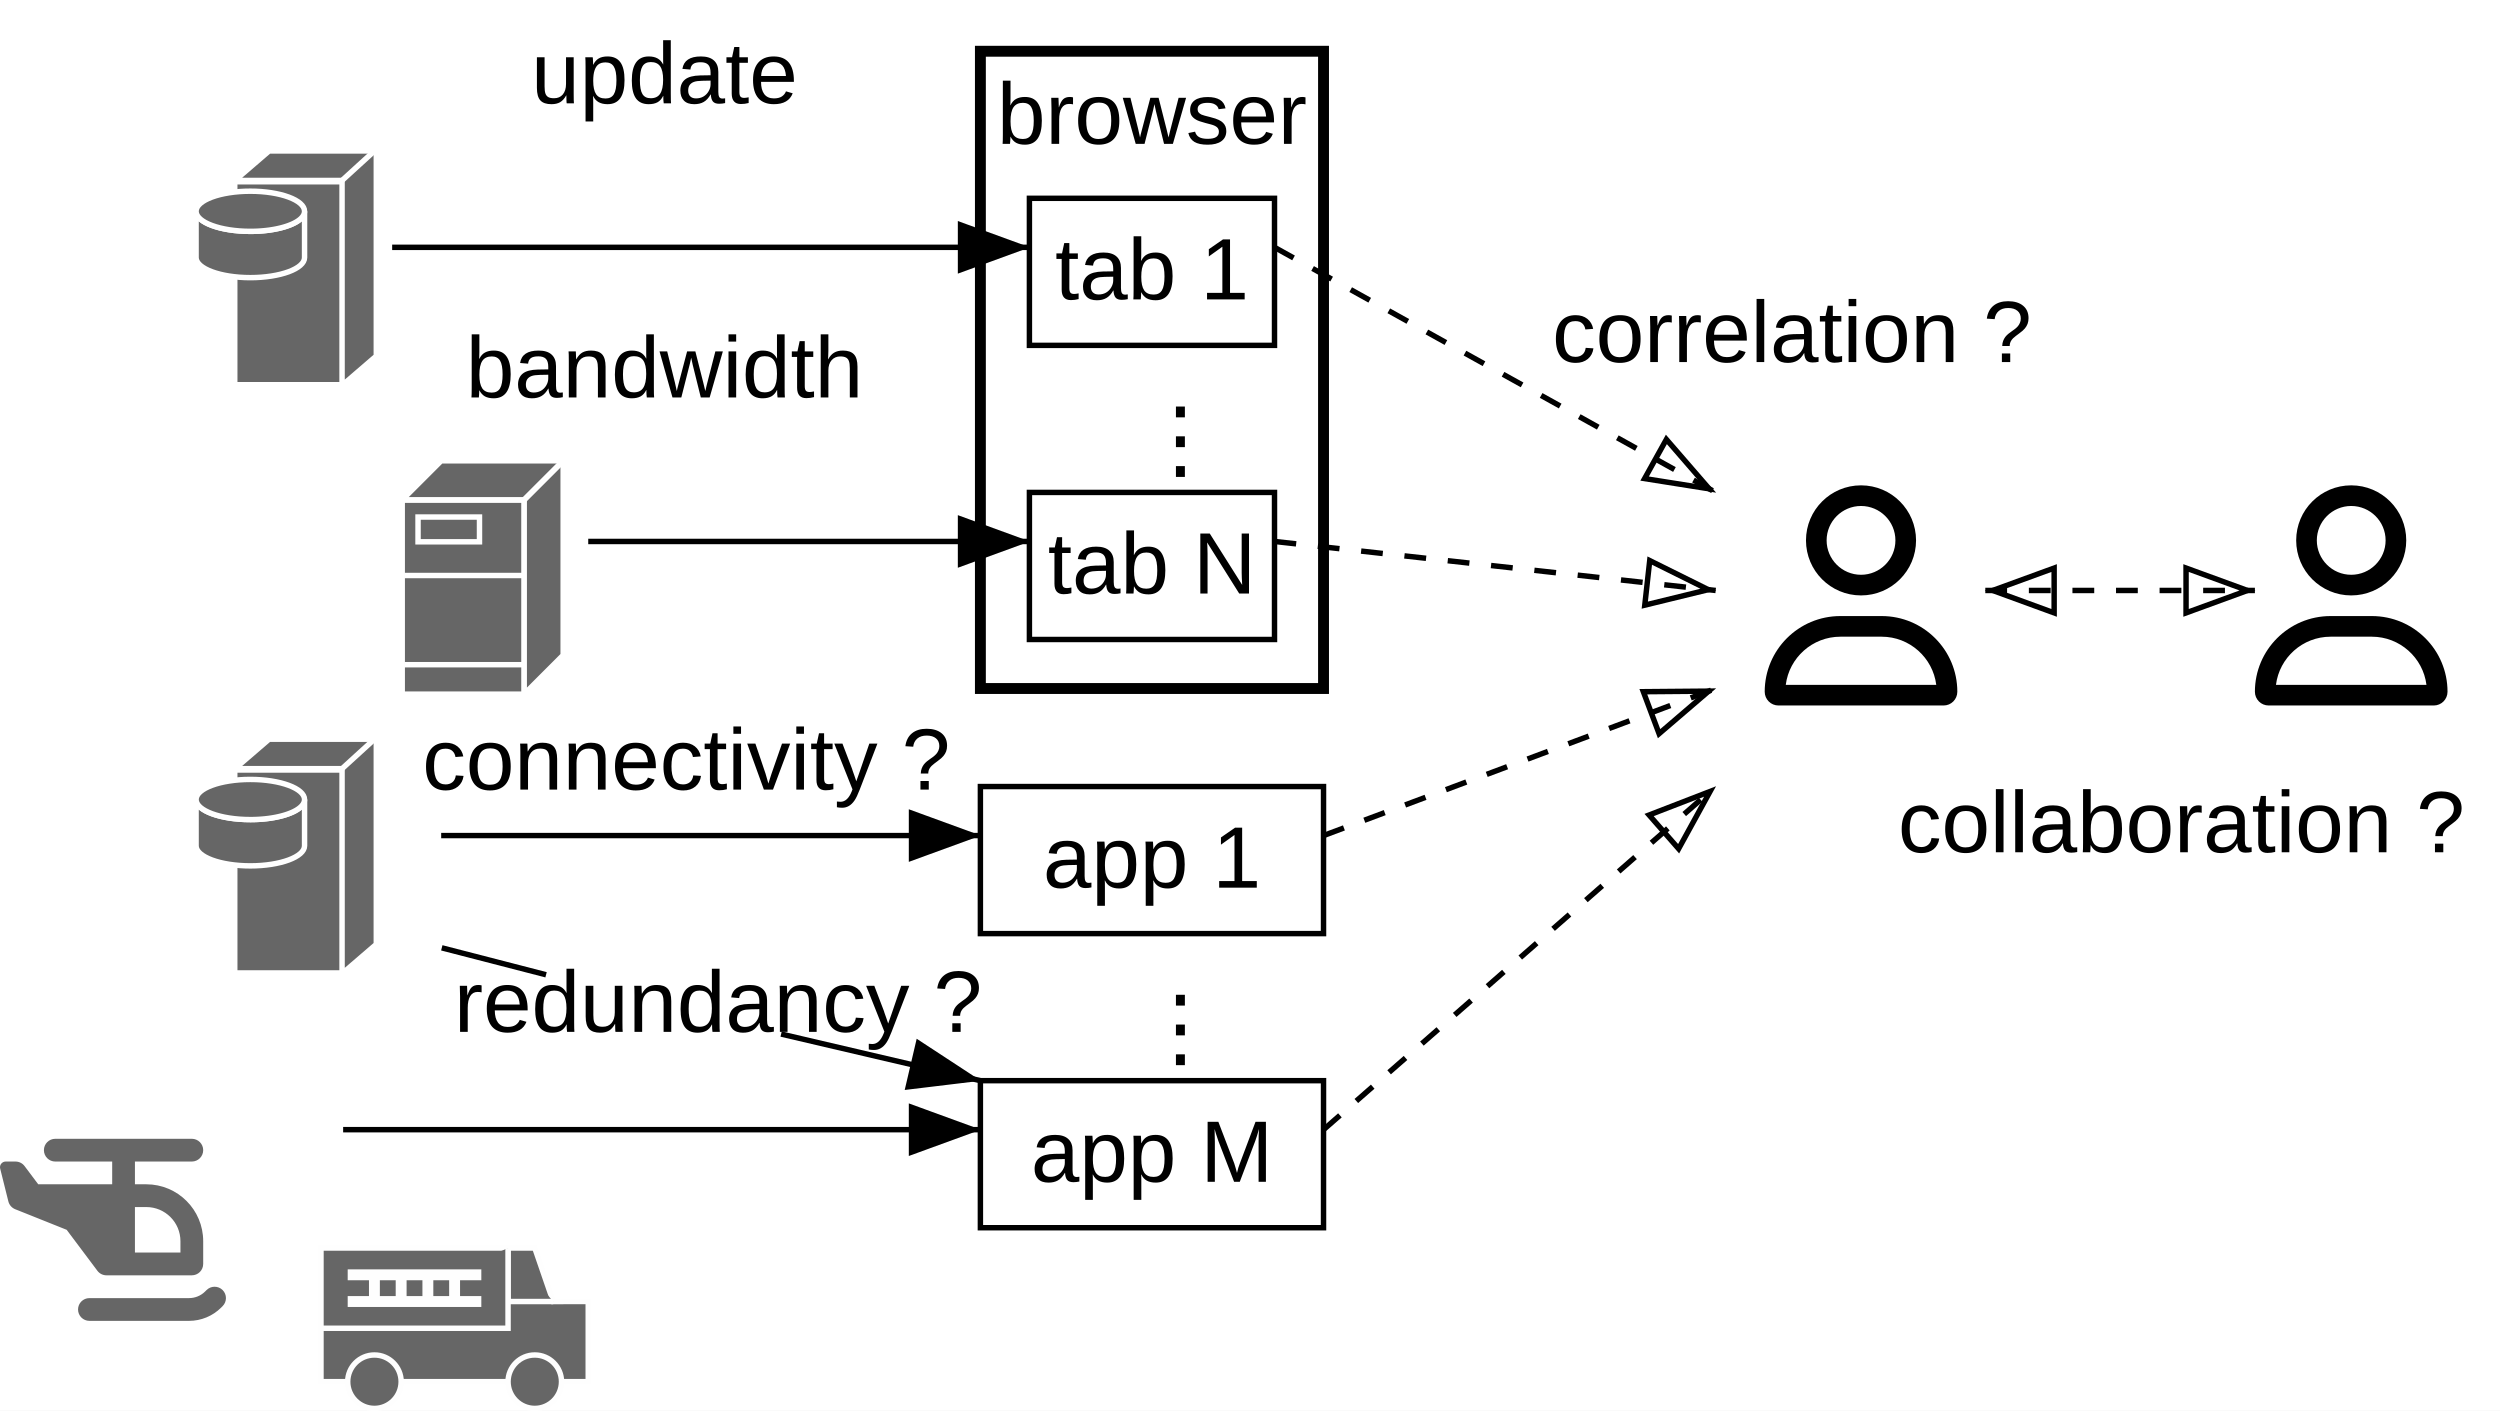
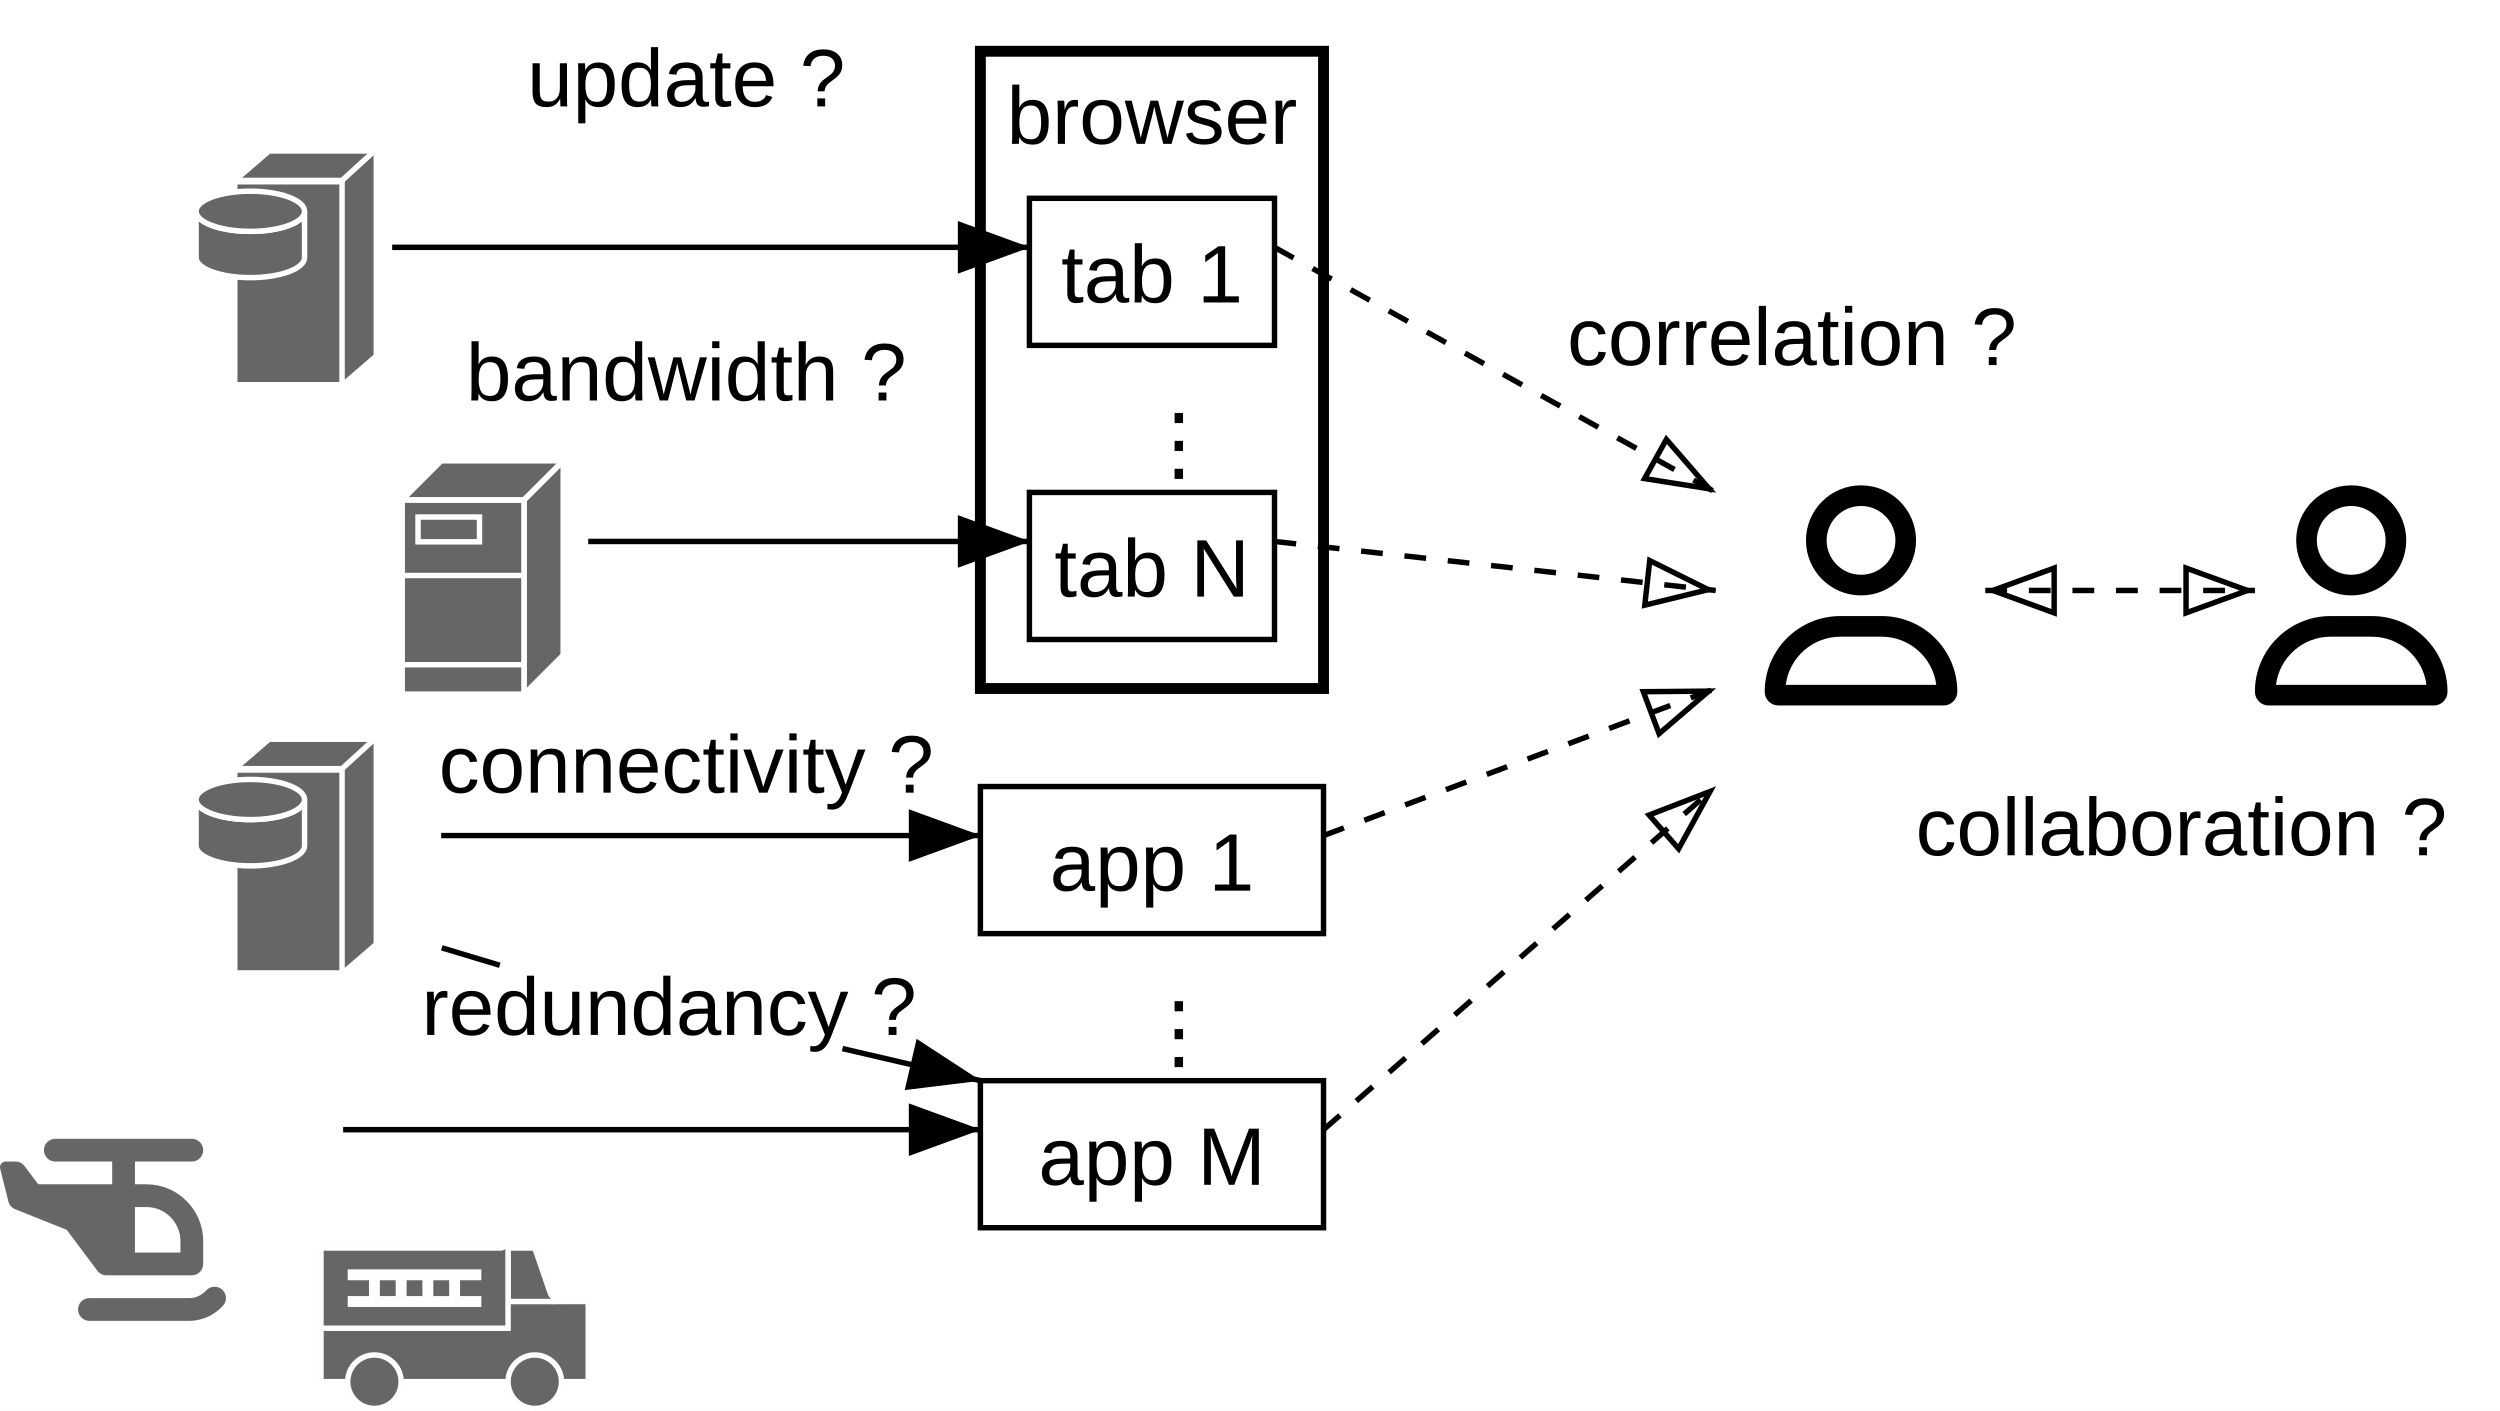
<svg xmlns="http://www.w3.org/2000/svg" viewBox="0 0 459 259" width="100%" height="100%" version="1.1">
  <defs>
    <clipPath id="clip_0">
      <path d="M 0 0 l 459,0 l 0,259 l -459,0 z M286.5 108 C286.5 107.175 287.175 106.5 288 106.5 C288.825 106.5 289.5 107.175 289.5 108 C289.5 108.825 288.825 109.5 288 109.5 C287.175 109.5 286.5 108.825 286.5 108 Z " clip-rule="nonzero" />
    </clipPath>
    <clipPath id="clip_1">
      <path d="M 0 0 l 459,0 l 0,259 l -459,0 z M286.5 162 C286.5 161.175 287.175 160.5 288 160.5 C288.825 160.5 289.5 161.175 289.5 162 C289.5 162.825 288.825 163.5 288 163.5 C287.175 163.5 286.5 162.825 286.5 162 Z " clip-rule="nonzero" />
    </clipPath>
    <clipPath id="clip_2">
      <path d="M 0 0 l 459,0 l 0,259 l -459,0 z M277.5 216 C277.5 215.175 278.175 214.5 279 214.5 C279.825 214.5 280.5 215.175 280.5 216 C280.5 216.825 279.825 217.5 279 217.5 C278.175 217.5 277.5 216.825 277.5 216 Z " clip-rule="nonzero" />
    </clipPath>
    <clipPath id="clip_3">
      <path d="M 0 0 l 459,0 l 0,259 l -459,0 z M277.5 270 C277.5 269.175 278.175 268.5 279 268.5 C279.825 268.5 280.5 269.175 280.5 270 C280.5 270.825 279.825 271.5 279 271.5 C278.175 271.5 277.5 270.825 277.5 270 Z " clip-rule="nonzero" />
    </clipPath>
    <clipPath id="clip_4">
      <path d="M 0 0 l 459,0 l 0,259 l -459,0 z M277.5 261 C277.5 260.175 278.175 259.5 279 259.5 C279.825 259.5 280.5 260.175 280.5 261 C280.5 261.825 279.825 262.5 279 262.5 C278.175 262.5 277.5 261.825 277.5 261 Z " clip-rule="nonzero" />
    </clipPath>
    <clipPath id="clip_5">
      <path d="M 0 0 l 459,0 l 0,259 l -459,0 z M404.947 143.263 L412.803 152.335 L400.95 150.457 Z M412.5 153 C412.5 152.175 413.175 151.5 414 151.5 C414.825 151.5 415.5 152.175 415.5 153 C415.5 153.825 414.825 154.5 414 154.5 C413.175 154.5 412.5 153.825 412.5 153 Z " clip-rule="nonzero" />
    </clipPath>
    <clipPath id="clip_6">
      <path d="M 0 0 l 459,0 l 0,259 l -459,0 z M401.889 165.514 L412.639 170.849 L400.981 173.694 Z M412.5 171 C412.5 170.175 413.175 169.5 414 169.5 C414.825 169.5 415.5 170.175 415.5 171 C415.5 171.825 414.825 172.5 414 172.5 C413.175 172.5 412.5 171.825 412.5 171 Z " clip-rule="nonzero" />
    </clipPath>
    <clipPath id="clip_7">
      <path d="M 0 0 l 459,0 l 0,259 l -459,0 z M400.718 189.586 L412.717 189.481 L403.608 197.292 Z M412.5 189 C412.5 188.175 413.175 187.5 414 187.5 C414.825 187.5 415.5 188.175 415.5 189 C415.5 189.825 414.825 190.5 414 190.5 C413.175 190.5 412.5 189.825 412.5 189 Z " clip-rule="nonzero" />
    </clipPath>
    <clipPath id="clip_8">
      <path d="M 0 0 l 459,0 l 0,259 l -459,0 z M401.776 212.228 L412.969 207.902 L407.195 218.422 Z M412.5 207 C412.5 206.175 413.175 205.5 414 205.5 C414.825 205.5 415.5 206.175 415.5 207 C415.5 207.825 414.825 208.5 414 208.5 C413.175 208.5 412.5 207.825 412.5 207 Z " clip-rule="nonzero" />
    </clipPath>
    <clipPath id="clip_9">
      <path d="M 0 0 l 459,0 l 0,259 l -459,0 z M476.142 175.115 L464.87 171 L476.142 166.885 Z M462 171 C462 170.175 462.675 169.5 463.5 169.5 C464.325 169.5 465 170.175 465 171 C465 171.825 464.325 172.5 463.5 172.5 C462.675 172.5 462 171.825 462 171 Z " clip-rule="nonzero" />
    </clipPath>
    <clipPath id="clip_10">
      <path d="M 0 0 l 459,0 l 0,259 l -459,0 z M500.358 166.885 L511.63 171 L500.358 175.115 Z M511.5 171 C511.5 170.175 512.175 169.5 513 169.5 C513.825 169.5 514.5 170.175 514.5 171 C514.5 171.825 513.825 172.5 513 172.5 C512.175 172.5 511.5 171.825 511.5 171 Z " clip-rule="nonzero" />
    </clipPath>
  </defs>
  <rect x="0" y="0" width="459" height="259" fill="#FFFFFF" fill-opacity="1" />
  <rect x="279" y="72" width="63" height="117" fill="none" stroke="#000000" stroke-width="2" stroke-linecap="butt" stroke-linejoin="miter" stroke-dasharray="" transform="matrix(1 0 0 1 -99.00006 -62.58967)" />
-   <text x="282.047" y="89" font-size="16" fill="#000000" fill-opacity="1" font-family="Arial" font-weight="normal" font-style="normal" transform="matrix(1 0 0 1 -99.00006 -62.58967)">browser</text>
+   <text x="283.825" y="89" font-size="15" fill="#000000" fill-opacity="1" font-family="Arial" font-weight="normal" font-style="normal" transform="matrix(1 0 0 1 -99.00006 -62.58967)">browser</text>
  <path d="M195.245 154.349 L172.846 154.349 L172.846 190.037 L195.245 190.037" fill="#666666" fill-opacity="1" transform="matrix(1 0 0 1 -99.00006 -62.58967)" />
  <path d="M195.245 154.349 L172.846 154.349 L172.846 190.037 L195.245 190.037" fill="none" stroke="#FFFFFF" stroke-width="1" stroke-linecap="butt" stroke-linejoin="miter" stroke-dasharray="" transform="matrix(1 0 0 1 -99.00006 -62.58967)" />
  <path d="M195.245 154.349 L172.846 154.349 L172.846 190.037 L195.245 190.037" fill="#666666" fill-opacity="1" transform="matrix(1 0 0 1 -99.00006 -62.58967)" />
  <path d="M195.245 154.349 L172.846 154.349 L172.846 190.037 L195.245 190.037" fill="none" stroke="#FFFFFF" stroke-width="1" stroke-linecap="butt" stroke-linejoin="miter" stroke-dasharray="" transform="matrix(1 0 0 1 -99.00006 -62.58967)" />
  <path d="M195.245 190.037 L202.399 182.878 L202.399 147.195 L180 147.195 L172.846 154.349 L195.245 154.349 Z " fill="#666666" fill-opacity="1" transform="matrix(1 0 0 1 -99.00006 -62.58967)" />
  <path d="M195.245 190.037 L202.399 182.878 L202.399 147.195 L180 147.195 L172.846 154.349 L195.245 154.349 Z " fill="none" stroke="#FFFFFF" stroke-width="1" stroke-linecap="butt" stroke-linejoin="miter" stroke-dasharray="" transform="matrix(1 0 0 1 -99.00006 -62.58967)" />
  <path d="M195.245 190.037 L202.399 182.878 L202.399 147.195 L180 147.195 L172.846 154.349 L195.245 154.349 Z " fill="#666666" fill-opacity="1" transform="matrix(1 0 0 1 -99.00006 -62.58967)" />
  <path d="M195.245 190.037 L202.399 182.878 L202.399 147.195 L180 147.195 L172.846 154.349 L195.245 154.349 Z " fill="none" stroke="#FFFFFF" stroke-width="1" stroke-linecap="butt" stroke-linejoin="miter" stroke-dasharray="" transform="matrix(1 0 0 1 -99.00006 -62.58967)" />
  <line x1="195.245" y1="154.349" x2="202.399" y2="147.195" stroke="#FFFFFF" stroke-width="1" stroke-linecap="butt" stroke-linejoin="miter" stroke-dasharray="" transform="matrix(1 0 0 1 -99.00006 -62.58967)" />
  <line x1="195.245" y1="154.349" x2="202.399" y2="147.195" stroke="#FFFFFF" stroke-width="1" stroke-linecap="butt" stroke-linejoin="miter" stroke-dasharray="" transform="matrix(1 0 0 1 -99.00006 -62.58967)" />
  <line x1="173.204" y1="168.253" x2="195.041" y2="168.253" stroke="#FFFFFF" stroke-width="1" stroke-linecap="butt" stroke-linejoin="miter" stroke-dasharray="" transform="matrix(1 0 0 1 -99.00006 -62.58967)" />
  <line x1="173.204" y1="184.629" x2="195.041" y2="184.629" stroke="#FFFFFF" stroke-width="1" stroke-linecap="butt" stroke-linejoin="miter" stroke-dasharray="" transform="matrix(1 0 0 1 -99.00006 -62.58967)" />
  <line x1="178.299" y1="159.882" x2="184.668" y2="159.882" stroke="#FFFFFF" stroke-width="1" stroke-linecap="butt" stroke-linejoin="miter" stroke-dasharray="" transform="matrix(1 0 0 1 -99.00006 -62.58967)" />
  <path d="M175.752 162.066 L187.035 162.066 L187.035 157.517 L175.752 157.517 Z " fill="#666666" fill-opacity="1" transform="matrix(1 0 0 1 -99.00006 -62.58967)" />
  <path d="M175.752 162.066 L187.035 162.066 L187.035 157.517 L175.752 157.517 Z " fill="none" stroke="#FFFFFF" stroke-width="1" stroke-linecap="butt" stroke-linejoin="miter" stroke-dasharray="" transform="matrix(1 0 0 1 -99.00006 -62.58967)" />
  <path d="M161.789 95.96 L142.098 95.96 L142.098 133.225 L161.789 133.225" fill="#666666" fill-opacity="1" transform="matrix(1 0 0 1 -99.00006 -62.58967)" />
  <path d="M161.789 95.96 L142.098 95.96 L142.098 133.225 L161.789 133.225" fill="none" stroke="#FFFFFF" stroke-width="1" stroke-linecap="butt" stroke-linejoin="miter" stroke-dasharray="" transform="matrix(1 0 0 1 -99.00006 -62.58967)" />
  <path d="M161.802 133.371 L168.09 127.958 L168.09 90.307 L148.399 90.307 L142.11 95.72 L161.802 95.72 Z " fill="#666666" fill-opacity="1" transform="matrix(1 0 0 1 -99.00006 -62.58967)" />
  <path d="M161.802 133.371 L168.09 127.958 L168.09 90.307 L148.399 90.307 L142.11 95.72 L161.802 95.72 Z " fill="none" stroke="#FFFFFF" stroke-width="1" stroke-linecap="butt" stroke-linejoin="miter" stroke-dasharray="" transform="matrix(1 0 0 1 -99.00006 -62.58967)" />
  <line x1="161.802" y1="95.72" x2="168.072" y2="90" stroke="#FFFFFF" stroke-width="1" stroke-linecap="butt" stroke-linejoin="miter" stroke-dasharray="" transform="matrix(1 0 0 1 -99.00006 -62.58967)" />
  <path d="M153.721 116.303 L153.721 114.863 L143.803 114.863 L143.803 116.303 Z " fill="#666666" fill-opacity="1" transform="matrix(1 0 0 1 -99.00006 -62.58967)" />
  <path d="M153.721 119.279 L153.721 117.839 L143.803 117.839 L143.803 119.279 Z " fill="#666666" fill-opacity="1" transform="matrix(1 0 0 1 -99.00006 -62.58967)" />
  <path d="M153.721 122.268 L153.721 120.829 L143.803 120.829 L143.803 122.268 Z " fill="#666666" fill-opacity="1" transform="matrix(1 0 0 1 -99.00006 -62.58967)" />
  <path d="M143.803 122.268 L153.721 122.268 L153.721 120.829 L143.803 120.829 Z " fill="#666666" fill-opacity="1" transform="matrix(1 0 0 1 -99.00006 -62.58967)" />
  <path d="M143.803 122.268 L153.721 122.268 L153.721 120.829 L143.803 120.829 Z " fill="none" transform="matrix(1 0 0 1 -99.00006 -62.58967)" />
  <path d="M153.721 125.253 L153.721 123.813 L143.803 123.813 L143.803 125.253 Z " fill="#666666" fill-opacity="1" transform="matrix(1 0 0 1 -99.00006 -62.58967)" />
  <path d="M143.803 125.253 L153.721 125.253 L153.721 123.813 L143.803 123.813 Z " fill="#666666" fill-opacity="1" transform="matrix(1 0 0 1 -99.00006 -62.58967)" />
  <path d="M143.803 125.253 L153.721 125.253 L153.721 123.813 L143.803 123.813 Z " fill="none" transform="matrix(1 0 0 1 -99.00006 -62.58967)" />
  <path d="M153.721 128.236 L153.721 126.797 L143.803 126.797 L143.803 128.236 Z " fill="#666666" fill-opacity="1" transform="matrix(1 0 0 1 -99.00006 -62.58967)" />
  <path d="M153.721 131.221 L153.721 129.781 L143.803 129.781 L143.803 131.221 Z " fill="#666666" fill-opacity="1" transform="matrix(1 0 0 1 -99.00006 -62.58967)" />
  <path d="M143.803 119.17 L153.721 119.17 L153.721 117.73 L143.803 117.73 Z " fill="#666666" fill-opacity="1" transform="matrix(1 0 0 1 -99.00006 -62.58967)" />
  <path d="M143.803 119.17 L153.721 119.17 L153.721 117.73 L143.803 117.73 Z " fill="none" transform="matrix(1 0 0 1 -99.00006 -62.58967)" />
  <path d="M154.916 101.382 L154.903 101.571 L154.865 101.759 L154.801 101.944 L154.714 102.124 L154.602 102.303 L154.468 102.477 L154.311 102.649 L154.133 102.817 L153.933 102.979 L153.713 103.139 L153.474 103.293 L153.215 103.442 L152.938 103.587 L152.642 103.726 L152.328 103.859 L151.998 103.987 L151.653 104.109 L151.292 104.225 L150.916 104.334 L150.525 104.438 L150.121 104.533 L149.704 104.622 L149.275 104.703 L148.834 104.777 L148.382 104.844 L147.918 104.901 L147.446 104.951 L146.964 104.992 L146.474 105.024 L145.976 105.047 L145.47 105.061 L144.958 105.066 C139.459 105.066 135 103.417 135 101.382 L135 109.88 C135 111.91 139.459 113.565 144.958 113.565 C150.456 113.565 154.916 111.91 154.916 109.88 Z " fill="#666666" fill-opacity="1" transform="matrix(1 0 0 1 -99.00006 -62.58967)" />
  <path d="M154.916 101.382 L154.903 101.571 L154.865 101.759 L154.801 101.944 L154.714 102.124 L154.602 102.303 L154.468 102.477 L154.311 102.649 L154.133 102.817 L153.933 102.979 L153.713 103.139 L153.474 103.293 L153.215 103.442 L152.938 103.587 L152.642 103.726 L152.328 103.859 L151.998 103.987 L151.653 104.109 L151.292 104.225 L150.916 104.334 L150.525 104.438 L150.121 104.533 L149.704 104.622 L149.275 104.703 L148.834 104.777 L148.382 104.844 L147.918 104.901 L147.446 104.951 L146.964 104.992 L146.474 105.024 L145.976 105.047 L145.47 105.061 L144.958 105.066 C139.459 105.066 135 103.417 135 101.382 L135 109.88 C135 111.91 139.459 113.565 144.958 113.565 C150.456 113.565 154.916 111.91 154.916 109.88 Z " fill="#666666" fill-opacity="1" transform="matrix(1 0 0 1 -99.00006 -62.58967)" />
  <path d="M154.916 101.382 L154.903 101.571 L154.865 101.759 L154.801 101.944 L154.714 102.124 L154.602 102.303 L154.468 102.477 L154.311 102.649 L154.133 102.817 L153.933 102.979 L153.713 103.139 L153.474 103.293 L153.215 103.442 L152.938 103.587 L152.642 103.726 L152.328 103.859 L151.998 103.987 L151.653 104.109 L151.292 104.225 L150.916 104.334 L150.525 104.438 L150.121 104.533 L149.704 104.622 L149.275 104.703 L148.834 104.777 L148.382 104.844 L147.918 104.901 L147.446 104.951 L146.964 104.992 L146.474 105.024 L145.976 105.047 L145.47 105.061 L144.958 105.066 C139.459 105.066 135 103.417 135 101.382 L135 109.88 C135 111.91 139.459 113.565 144.958 113.565 C150.456 113.565 154.916 111.91 154.916 109.88 Z " fill="none" stroke="#FFFFFF" stroke-width="1" stroke-linecap="butt" stroke-linejoin="miter" stroke-dasharray="" transform="matrix(1 0 0 1 -99.00006 -62.58967)" />
  <path d="M144.958 105.066 L145.47 105.061 L145.976 105.047 L146.474 105.024 L146.964 104.992 L147.446 104.951 L147.918 104.901 L148.382 104.844 L148.834 104.777 L149.275 104.703 L149.704 104.622 L150.121 104.533 L150.525 104.438 L150.916 104.334 L151.292 104.225 L151.653 104.109 L151.998 103.987 L152.328 103.859 L152.642 103.726 L152.938 103.587 L153.215 103.442 L153.474 103.293 L153.713 103.139 L153.933 102.979 L154.133 102.817 L154.311 102.649 L154.468 102.477 L154.602 102.303 L154.714 102.124 L154.801 101.944 L154.865 101.759 L154.903 101.571 L154.916 101.382 C154.916 99.343 150.456 97.694 144.958 97.694 C139.459 97.694 135 99.343 135 101.382 C135 103.417 139.459 105.066 144.958 105.066 Z " fill="#666666" fill-opacity="1" transform="matrix(1 0 0 1 -99.00006 -62.58967)" />
  <path d="M144.958 105.066 L145.47 105.061 L145.976 105.047 L146.474 105.024 L146.964 104.992 L147.446 104.951 L147.918 104.901 L148.382 104.844 L148.834 104.777 L149.275 104.703 L149.704 104.622 L150.121 104.533 L150.525 104.438 L150.916 104.334 L151.292 104.225 L151.653 104.109 L151.998 103.987 L152.328 103.859 L152.642 103.726 L152.938 103.587 L153.215 103.442 L153.474 103.293 L153.713 103.139 L153.933 102.979 L154.133 102.817 L154.311 102.649 L154.468 102.477 L154.602 102.303 L154.714 102.124 L154.801 101.944 L154.865 101.759 L154.903 101.571 L154.916 101.382 C154.916 99.343 150.456 97.694 144.958 97.694 C139.459 97.694 135 99.343 135 101.382 C135 103.417 139.459 105.066 144.958 105.066 Z " fill="#666666" fill-opacity="1" transform="matrix(1 0 0 1 -99.00006 -62.58967)" />
  <path d="M144.958 105.066 L145.47 105.061 L145.976 105.047 L146.474 105.024 L146.964 104.992 L147.446 104.951 L147.918 104.901 L148.382 104.844 L148.834 104.777 L149.275 104.703 L149.704 104.622 L150.121 104.533 L150.525 104.438 L150.916 104.334 L151.292 104.225 L151.653 104.109 L151.998 103.987 L152.328 103.859 L152.642 103.726 L152.938 103.587 L153.215 103.442 L153.474 103.293 L153.713 103.139 L153.933 102.979 L154.133 102.817 L154.311 102.649 L154.468 102.477 L154.602 102.303 L154.714 102.124 L154.801 101.944 L154.865 101.759 L154.903 101.571 L154.916 101.382 C154.916 99.343 150.456 97.694 144.958 97.694 C139.459 97.694 135 99.343 135 101.382 C135 103.417 139.459 105.066 144.958 105.066 Z " fill="none" stroke="#FFFFFF" stroke-width="1" stroke-linecap="butt" stroke-linejoin="miter" stroke-dasharray="" transform="matrix(1 0 0 1 -99.00006 -62.58967)" />
  <path d="M143.79 128.232 L153.708 128.232 L153.708 126.792 L143.79 126.792 Z " fill="#666666" fill-opacity="1" transform="matrix(1 0 0 1 -99.00006 -62.58967)" />
  <path d="M143.79 128.232 L153.708 128.232 L153.708 126.792 L143.79 126.792 Z " fill="none" transform="matrix(1 0 0 1 -99.00006 -62.58967)" />
  <path d="M161.789 203.96 L142.098 203.96 L142.098 241.225 L161.789 241.225" fill="#666666" fill-opacity="1" transform="matrix(1 0 0 1 -99.00006 -62.58967)" />
  <path d="M161.789 203.96 L142.098 203.96 L142.098 241.225 L161.789 241.225" fill="none" stroke="#FFFFFF" stroke-width="1" stroke-linecap="butt" stroke-linejoin="miter" stroke-dasharray="" transform="matrix(1 0 0 1 -99.00006 -62.58967)" />
  <path d="M161.802 241.371 L168.09 235.958 L168.09 198.307 L148.399 198.307 L142.11 203.72 L161.802 203.72 Z " fill="#666666" fill-opacity="1" transform="matrix(1 0 0 1 -99.00006 -62.58967)" />
  <path d="M161.802 241.371 L168.09 235.958 L168.09 198.307 L148.399 198.307 L142.11 203.72 L161.802 203.72 Z " fill="none" stroke="#FFFFFF" stroke-width="1" stroke-linecap="butt" stroke-linejoin="miter" stroke-dasharray="" transform="matrix(1 0 0 1 -99.00006 -62.58967)" />
  <line x1="161.802" y1="203.72" x2="168.072" y2="198" stroke="#FFFFFF" stroke-width="1" stroke-linecap="butt" stroke-linejoin="miter" stroke-dasharray="" transform="matrix(1 0 0 1 -99.00006 -62.58967)" />
  <path d="M153.721 224.303 L153.721 222.863 L143.803 222.863 L143.803 224.303 Z " fill="#666666" fill-opacity="1" transform="matrix(1 0 0 1 -99.00006 -62.58967)" />
  <path d="M153.721 227.279 L153.721 225.839 L143.803 225.839 L143.803 227.279 Z " fill="#666666" fill-opacity="1" transform="matrix(1 0 0 1 -99.00006 -62.58967)" />
  <path d="M153.721 230.268 L153.721 228.828 L143.803 228.828 L143.803 230.268 Z " fill="#666666" fill-opacity="1" transform="matrix(1 0 0 1 -99.00006 -62.58967)" />
  <path d="M143.803 230.268 L153.721 230.268 L153.721 228.828 L143.803 228.828 Z " fill="#666666" fill-opacity="1" transform="matrix(1 0 0 1 -99.00006 -62.58967)" />
  <path d="M143.803 230.268 L153.721 230.268 L153.721 228.828 L143.803 228.828 Z " fill="none" transform="matrix(1 0 0 1 -99.00006 -62.58967)" />
  <path d="M153.721 233.253 L153.721 231.813 L143.803 231.813 L143.803 233.253 Z " fill="#666666" fill-opacity="1" transform="matrix(1 0 0 1 -99.00006 -62.58967)" />
  <path d="M143.803 233.253 L153.721 233.253 L153.721 231.813 L143.803 231.813 Z " fill="#666666" fill-opacity="1" transform="matrix(1 0 0 1 -99.00006 -62.58967)" />
  <path d="M143.803 233.253 L153.721 233.253 L153.721 231.813 L143.803 231.813 Z " fill="none" transform="matrix(1 0 0 1 -99.00006 -62.58967)" />
  <path d="M153.721 236.236 L153.721 234.797 L143.803 234.797 L143.803 236.236 Z " fill="#666666" fill-opacity="1" transform="matrix(1 0 0 1 -99.00006 -62.58967)" />
  <path d="M153.721 239.221 L153.721 237.781 L143.803 237.781 L143.803 239.221 Z " fill="#666666" fill-opacity="1" transform="matrix(1 0 0 1 -99.00006 -62.58967)" />
  <path d="M143.803 227.17 L153.721 227.17 L153.721 225.73 L143.803 225.73 Z " fill="#666666" fill-opacity="1" transform="matrix(1 0 0 1 -99.00006 -62.58967)" />
  <path d="M143.803 227.17 L153.721 227.17 L153.721 225.73 L143.803 225.73 Z " fill="none" transform="matrix(1 0 0 1 -99.00006 -62.58967)" />
  <path d="M154.916 209.382 L154.903 209.571 L154.865 209.759 L154.801 209.944 L154.714 210.124 L154.602 210.303 L154.468 210.477 L154.311 210.649 L154.133 210.817 L153.933 210.979 L153.713 211.139 L153.474 211.292 L153.215 211.442 L152.938 211.587 L152.642 211.726 L152.328 211.859 L151.998 211.987 L151.653 212.109 L151.292 212.225 L150.916 212.334 L150.525 212.438 L150.121 212.533 L149.704 212.622 L149.275 212.703 L148.834 212.777 L148.382 212.844 L147.918 212.901 L147.446 212.951 L146.964 212.992 L146.474 213.024 L145.976 213.047 L145.47 213.061 L144.958 213.066 C139.459 213.066 135 211.417 135 209.382 L135 217.88 C135 219.91 139.459 221.565 144.958 221.565 C150.456 221.565 154.916 219.91 154.916 217.88 Z " fill="#666666" fill-opacity="1" transform="matrix(1 0 0 1 -99.00006 -62.58967)" />
  <path d="M154.916 209.382 L154.903 209.571 L154.865 209.759 L154.801 209.944 L154.714 210.124 L154.602 210.303 L154.468 210.477 L154.311 210.649 L154.133 210.817 L153.933 210.979 L153.713 211.139 L153.474 211.292 L153.215 211.442 L152.938 211.587 L152.642 211.726 L152.328 211.859 L151.998 211.987 L151.653 212.109 L151.292 212.225 L150.916 212.334 L150.525 212.438 L150.121 212.533 L149.704 212.622 L149.275 212.703 L148.834 212.777 L148.382 212.844 L147.918 212.901 L147.446 212.951 L146.964 212.992 L146.474 213.024 L145.976 213.047 L145.47 213.061 L144.958 213.066 C139.459 213.066 135 211.417 135 209.382 L135 217.88 C135 219.91 139.459 221.565 144.958 221.565 C150.456 221.565 154.916 219.91 154.916 217.88 Z " fill="#666666" fill-opacity="1" transform="matrix(1 0 0 1 -99.00006 -62.58967)" />
  <path d="M154.916 209.382 L154.903 209.571 L154.865 209.759 L154.801 209.944 L154.714 210.124 L154.602 210.303 L154.468 210.477 L154.311 210.649 L154.133 210.817 L153.933 210.979 L153.713 211.139 L153.474 211.292 L153.215 211.442 L152.938 211.587 L152.642 211.726 L152.328 211.859 L151.998 211.987 L151.653 212.109 L151.292 212.225 L150.916 212.334 L150.525 212.438 L150.121 212.533 L149.704 212.622 L149.275 212.703 L148.834 212.777 L148.382 212.844 L147.918 212.901 L147.446 212.951 L146.964 212.992 L146.474 213.024 L145.976 213.047 L145.47 213.061 L144.958 213.066 C139.459 213.066 135 211.417 135 209.382 L135 217.88 C135 219.91 139.459 221.565 144.958 221.565 C150.456 221.565 154.916 219.91 154.916 217.88 Z " fill="none" stroke="#FFFFFF" stroke-width="1" stroke-linecap="butt" stroke-linejoin="miter" stroke-dasharray="" transform="matrix(1 0 0 1 -99.00006 -62.58967)" />
  <path d="M144.958 213.066 L145.47 213.061 L145.976 213.047 L146.474 213.024 L146.964 212.992 L147.446 212.951 L147.918 212.901 L148.382 212.844 L148.834 212.777 L149.275 212.703 L149.704 212.622 L150.121 212.533 L150.525 212.438 L150.916 212.334 L151.292 212.225 L151.653 212.109 L151.998 211.987 L152.328 211.859 L152.642 211.726 L152.938 211.587 L153.215 211.442 L153.474 211.292 L153.713 211.139 L153.933 210.979 L154.133 210.817 L154.311 210.649 L154.468 210.477 L154.602 210.303 L154.714 210.124 L154.801 209.944 L154.865 209.759 L154.903 209.571 L154.916 209.382 C154.916 207.343 150.456 205.694 144.958 205.694 C139.459 205.694 135 207.343 135 209.382 C135 211.417 139.459 213.066 144.958 213.066 Z " fill="#666666" fill-opacity="1" transform="matrix(1 0 0 1 -99.00006 -62.58967)" />
  <path d="M144.958 213.066 L145.47 213.061 L145.976 213.047 L146.474 213.024 L146.964 212.992 L147.446 212.951 L147.918 212.901 L148.382 212.844 L148.834 212.777 L149.275 212.703 L149.704 212.622 L150.121 212.533 L150.525 212.438 L150.916 212.334 L151.292 212.225 L151.653 212.109 L151.998 211.987 L152.328 211.859 L152.642 211.726 L152.938 211.587 L153.215 211.442 L153.474 211.292 L153.713 211.139 L153.933 210.979 L154.133 210.817 L154.311 210.649 L154.468 210.477 L154.602 210.303 L154.714 210.124 L154.801 209.944 L154.865 209.759 L154.903 209.571 L154.916 209.382 C154.916 207.343 150.456 205.694 144.958 205.694 C139.459 205.694 135 207.343 135 209.382 C135 211.417 139.459 213.066 144.958 213.066 Z " fill="#666666" fill-opacity="1" transform="matrix(1 0 0 1 -99.00006 -62.58967)" />
  <path d="M144.958 213.066 L145.47 213.061 L145.976 213.047 L146.474 213.024 L146.964 212.992 L147.446 212.951 L147.918 212.901 L148.382 212.844 L148.834 212.777 L149.275 212.703 L149.704 212.622 L150.121 212.533 L150.525 212.438 L150.916 212.334 L151.292 212.225 L151.653 212.109 L151.998 211.987 L152.328 211.859 L152.642 211.726 L152.938 211.587 L153.215 211.442 L153.474 211.292 L153.713 211.139 L153.933 210.979 L154.133 210.817 L154.311 210.649 L154.468 210.477 L154.602 210.303 L154.714 210.124 L154.801 209.944 L154.865 209.759 L154.903 209.571 L154.916 209.382 C154.916 207.343 150.456 205.694 144.958 205.694 C139.459 205.694 135 207.343 135 209.382 C135 211.417 139.459 213.066 144.958 213.066 Z " fill="none" stroke="#FFFFFF" stroke-width="1" stroke-linecap="butt" stroke-linejoin="miter" stroke-dasharray="" transform="matrix(1 0 0 1 -99.00006 -62.58967)" />
  <path d="M143.79 236.232 L153.708 236.232 L153.708 234.792 L143.79 234.792 Z " fill="#666666" fill-opacity="1" transform="matrix(1 0 0 1 -99.00006 -62.58967)" />
  <path d="M143.79 236.232 L153.708 236.232 L153.708 234.792 L143.79 234.792 Z " fill="none" transform="matrix(1 0 0 1 -99.00006 -62.58967)" />
  <rect x="288" y="99" width="45" height="27" fill="#FFFFFF" fill-opacity="1" transform="matrix(1 0 0 1 -99.00006 -62.58967)" />
  <rect x="288" y="99" width="45" height="27" fill="none" stroke="#000000" stroke-width="1" stroke-linecap="butt" stroke-linejoin="miter" stroke-dasharray="" transform="matrix(1 0 0 1 -99.00006 -62.58967)" />
-   <text x="292.707" y="117.562" font-size="16" fill="#000000" fill-opacity="1" font-family="Arial" font-weight="normal" font-style="normal" transform="matrix(1 0 0 1 -99.00006 -62.58967)">tab 1</text>
+   <text x="293.819" y="118.121" font-size="15" fill="#000000" fill-opacity="1" font-family="Arial" font-weight="normal" font-style="normal" transform="matrix(1 0 0 1 -99.00006 -62.58967)">tab 1</text>
  <rect x="288" y="153" width="45" height="27" fill="#FFFFFF" fill-opacity="1" transform="matrix(1 0 0 1 -99.00006 -62.58967)" />
  <rect x="288" y="153" width="45" height="27" fill="none" stroke="#000000" stroke-width="1" stroke-linecap="butt" stroke-linejoin="miter" stroke-dasharray="" transform="matrix(1 0 0 1 -99.00006 -62.58967)" />
-   <text x="291.379" y="171.562" font-size="16" fill="#000000" fill-opacity="1" font-family="Arial" font-weight="normal" font-style="normal" transform="matrix(1 0 0 1 -99.00006 -62.58967)">tab N</text>
-   <text x="307.715" y="148.668" font-size="16" fill="#000000" fill-opacity="1" font-family="Arial" font-weight="normal" font-style="normal" transform="matrix(1 0 0 1 -99.00006 -62.58967)">⋮</text>
+   <text x="292.574" y="172.121" font-size="15" fill="#000000" fill-opacity="1" font-family="Arial" font-weight="normal" font-style="normal" transform="matrix(1 0 0 1 -99.00006 -62.58967)">tab N</text>
+   <text x="307.92" y="149.126" font-size="15" fill="#000000" fill-opacity="1" font-family="Arial" font-weight="normal" font-style="normal" transform="matrix(1 0 0 1 -99.00006 -62.58967)">⋮</text>
  <rect x="279" y="207" width="63" height="27" fill="none" stroke="#000000" stroke-width="1" stroke-linecap="butt" stroke-linejoin="miter" stroke-dasharray="" transform="matrix(1 0 0 1 -99.00006 -62.58967)" />
-   <text x="290.481" y="225.562" font-size="16" fill="#000000" fill-opacity="1" font-family="Arial" font-weight="normal" font-style="normal" transform="matrix(1 0 0 1 -99.00006 -62.58967)">app 1</text>
-   <text x="307.715" y="256.668" font-size="16" fill="#000000" fill-opacity="1" font-family="Arial" font-weight="normal" font-style="normal" transform="matrix(1 0 0 1 -99.00006 -62.58967)">⋮</text>
+   <text x="291.732" y="226.121" font-size="15" fill="#000000" fill-opacity="1" font-family="Arial" font-weight="normal" font-style="normal" transform="matrix(1 0 0 1 -99.00006 -62.58967)">app 1</text>
+   <text x="307.92" y="257.126" font-size="15" fill="#000000" fill-opacity="1" font-family="Arial" font-weight="normal" font-style="normal" transform="matrix(1 0 0 1 -99.00006 -62.58967)">⋮</text>
  <rect x="279" y="261" width="63" height="27" fill="none" stroke="#000000" stroke-width="1" stroke-linecap="butt" stroke-linejoin="miter" stroke-dasharray="" transform="matrix(1 0 0 1 -99.00006 -62.58967)" />
-   <text x="288.266" y="279.562" font-size="16" fill="#000000" fill-opacity="1" font-family="Arial" font-weight="normal" font-style="normal" transform="matrix(1 0 0 1 -99.00006 -62.58967)">app M</text>
+   <text x="289.655" y="280.121" font-size="15" fill="#000000" fill-opacity="1" font-family="Arial" font-weight="normal" font-style="normal" transform="matrix(1 0 0 1 -99.00006 -62.58967)">app M</text>
  <g clip-path="url(#clip_0)">
    <line x1="171" y1="108" x2="288" y2="108" stroke="#000000" stroke-width="1" stroke-linecap="butt" stroke-linejoin="miter" stroke-dasharray="" transform="matrix(1 0 0 1 -99.00006 -62.58967)" />
  </g>
  <path d="M275.358 103.885 L286.63 108 L275.358 112.115 Z " fill="#000000" fill-opacity="1" transform="matrix(1 0 0 1 -99.00006 -62.58967)" />
  <path d="M275.358 103.885 L286.63 108 L275.358 112.115 Z " fill="none" stroke="#000000" stroke-width="1" stroke-linecap="butt" stroke-linejoin="miter" stroke-dasharray="" transform="matrix(1 0 0 1 -99.00006 -62.58967)" />
  <g clip-path="url(#clip_1)">
    <line x1="207" y1="162" x2="288" y2="162" stroke="#000000" stroke-width="1" stroke-linecap="butt" stroke-linejoin="miter" stroke-dasharray="" transform="matrix(1 0 0 1 -99.00006 -62.58967)" />
  </g>
  <path d="M275.358 157.885 L286.63 162 L275.358 166.115 Z " fill="#000000" fill-opacity="1" transform="matrix(1 0 0 1 -99.00006 -62.58967)" />
  <path d="M275.358 157.885 L286.63 162 L275.358 166.115 Z " fill="none" stroke="#000000" stroke-width="1" stroke-linecap="butt" stroke-linejoin="miter" stroke-dasharray="" transform="matrix(1 0 0 1 -99.00006 -62.58967)" />
  <g clip-path="url(#clip_2)">
    <line x1="180" y1="216" x2="279" y2="216" stroke="#000000" stroke-width="1" stroke-linecap="butt" stroke-linejoin="miter" stroke-dasharray="" transform="matrix(1 0 0 1 -99.00006 -62.58967)" />
  </g>
  <path d="M266.358 211.885 L277.63 216 L266.358 220.115 Z " fill="#000000" fill-opacity="1" transform="matrix(1 0 0 1 -99.00006 -62.58967)" />
  <path d="M266.358 211.885 L277.63 216 L266.358 220.115 Z " fill="none" stroke="#000000" stroke-width="1" stroke-linecap="butt" stroke-linejoin="miter" stroke-dasharray="" transform="matrix(1 0 0 1 -99.00006 -62.58967)" />
  <g clip-path="url(#clip_3)">
    <line x1="162" y1="270" x2="279" y2="270" stroke="#000000" stroke-width="1" stroke-linecap="butt" stroke-linejoin="miter" stroke-dasharray="" transform="matrix(1 0 0 1 -99.00006 -62.58967)" />
  </g>
  <path d="M266.358 265.885 L277.63 270 L266.358 274.115 Z " fill="#000000" fill-opacity="1" transform="matrix(1 0 0 1 -99.00006 -62.58967)" />
  <path d="M266.358 265.885 L277.63 270 L266.358 274.115 Z " fill="none" stroke="#000000" stroke-width="1" stroke-linecap="butt" stroke-linejoin="miter" stroke-dasharray="" transform="matrix(1 0 0 1 -99.00006 -62.58967)" />
  <g clip-path="url(#clip_4)">
-     <line x1="242.413" y1="252.44" x2="279" y2="261" stroke="#000000" stroke-width="1" stroke-linecap="butt" stroke-linejoin="miter" stroke-dasharray="" transform="matrix(1 0 0 1 -99.00006 -62.58967)" />
+     <line x1="253.68" y1="255.112" x2="279" y2="261" stroke="#000000" stroke-width="1" stroke-linecap="butt" stroke-linejoin="miter" stroke-dasharray="" transform="matrix(1 0 0 1 -99.00006 -62.58967)" />
  </g>
-   <path d="M267.628 254.113 L277.666 260.688 L265.753 262.127 Z " fill="#000000" fill-opacity="1" transform="matrix(1 0 0 1 -99.00006 -62.58967)" />
-   <path d="M267.628 254.113 L277.666 260.688 L265.753 262.127 Z " fill="none" stroke="#000000" stroke-width="1" stroke-linecap="butt" stroke-linejoin="miter" stroke-dasharray="" transform="matrix(1 0 0 1 -99.00006 -62.58967)" />
+   <path d="M267.618 254.129 L277.666 260.69 L265.754 262.144 Z " fill="#000000" fill-opacity="1" transform="matrix(1 0 0 1 -99.00006 -62.58967)" />
+   <path d="M267.618 254.129 L277.666 260.69 L265.754 262.144 Z " fill="none" stroke="#000000" stroke-width="1" stroke-linecap="butt" stroke-linejoin="miter" stroke-dasharray="" transform="matrix(1 0 0 1 -99.00006 -62.58967)" />
  <path d="M444.472 175.698 L436.894 175.698 C429.221 175.698 423 181.919 423 189.592 C423 190.987 424.131 192.119 425.526 192.119 L455.839 192.119 C457.234 192.119 458.365 190.987 458.365 189.592 C458.365 181.919 452.145 175.698 444.472 175.698 Z M426.868 188.329 C427.491 183.348 431.747 179.487 436.894 179.487 L444.472 179.487 C449.616 179.487 453.874 183.352 454.497 188.329 L426.868 188.329 Z M440.683 171.909 C446.263 171.909 450.787 167.385 450.787 161.804 C450.787 156.223 446.263 151.699 440.683 151.699 C435.103 151.699 430.579 156.223 430.579 161.804 C430.579 167.385 435.102 171.909 440.683 171.909 Z M440.683 155.488 C444.165 155.488 446.998 158.322 446.998 161.804 C446.998 165.286 444.165 168.119 440.683 168.119 C437.201 168.119 434.368 165.285 434.368 161.804 C434.368 158.322 437.202 155.488 440.683 155.488 Z " fill-rule="nonzero" fill="#000000" fill-opacity="1" transform="matrix(1 0 0 1 -99.00006 -62.58967)" />
  <g clip-path="url(#clip_5)">
    <line x1="333" y1="108" x2="414" y2="153" stroke="#000000" stroke-width="1" stroke-linecap="butt" stroke-linejoin="miter" stroke-dasharray="4,4" transform="matrix(1 0 0 1 -99.00006 -62.58967)" />
  </g>
  <path d="M404.947 143.263 L412.803 152.335 L400.95 150.457 Z " fill="none" stroke="#000000" stroke-width="1" stroke-linecap="butt" stroke-linejoin="miter" stroke-dasharray="" transform="matrix(1 0 0 1 -99.00006 -62.58967)" />
  <g clip-path="url(#clip_6)">
    <line x1="333" y1="162" x2="414" y2="171" stroke="#000000" stroke-width="1" stroke-linecap="butt" stroke-linejoin="miter" stroke-dasharray="4,4" transform="matrix(1 0 0 1 -99.00006 -62.58967)" />
  </g>
  <path d="M401.889 165.514 L412.639 170.849 L400.981 173.694 Z " fill="none" stroke="#000000" stroke-width="1" stroke-linecap="butt" stroke-linejoin="miter" stroke-dasharray="" transform="matrix(1 0 0 1 -99.00006 -62.58967)" />
  <g clip-path="url(#clip_7)">
    <line x1="342" y1="216" x2="414" y2="189" stroke="#000000" stroke-width="1" stroke-linecap="butt" stroke-linejoin="miter" stroke-dasharray="4,4" transform="matrix(1 0 0 1 -99.00006 -62.58967)" />
  </g>
  <path d="M400.718 189.586 L412.717 189.481 L403.608 197.292 Z " fill="none" stroke="#000000" stroke-width="1" stroke-linecap="butt" stroke-linejoin="miter" stroke-dasharray="" transform="matrix(1 0 0 1 -99.00006 -62.58967)" />
  <g clip-path="url(#clip_8)">
    <line x1="342" y1="270" x2="414" y2="207" stroke="#000000" stroke-width="1" stroke-linecap="butt" stroke-linejoin="miter" stroke-dasharray="4,4" transform="matrix(1 0 0 1 -99.00006 -62.58967)" />
  </g>
  <path d="M401.776 212.228 L412.969 207.902 L407.195 218.422 Z " fill="none" stroke="#000000" stroke-width="1" stroke-linecap="butt" stroke-linejoin="miter" stroke-dasharray="" transform="matrix(1 0 0 1 -99.00006 -62.58967)" />
  <path d="M157.93 291.726 L197.186 291.726 L200.568 301.55 L207 301.539 L207 316.26 L157.93 316.26 Z " fill="#666666" fill-opacity="1" transform="matrix(1 0 0 1 -99.00006 -62.58967)" />
  <path d="M157.93 291.726 L197.186 291.726 L200.568 301.55 L207 301.539 L207 316.26 L157.93 316.26 Z " fill="none" stroke="#FEFEFE" stroke-width="1" stroke-linecap="butt" stroke-linejoin="miter" stroke-dasharray="" transform="matrix(1 0 0 1 -99.00006 -62.58967)" />
  <path d="M192.279 291.818 L192.279 301.55 L200.568 301.55" fill="#666666" fill-opacity="1" transform="matrix(1 0 0 1 -99.00006 -62.58967)" />
  <path d="M192.279 291.818 L192.279 301.55 L200.568 301.55" fill="none" stroke="#FEFEFE" stroke-width="1" stroke-linecap="butt" stroke-linejoin="miter" stroke-dasharray="" transform="matrix(1 0 0 1 -99.00006 -62.58967)" />
  <path d="M157.93 306.458 L192.279 306.458 L192.279 291.737" fill="#666666" fill-opacity="1" transform="matrix(1 0 0 1 -99.00006 -62.58967)" />
  <path d="M157.93 306.458 L192.279 306.458 L192.279 291.737" fill="none" stroke="#FEFEFE" stroke-width="1" stroke-linecap="butt" stroke-linejoin="miter" stroke-dasharray="" transform="matrix(1 0 0 1 -99.00006 -62.58967)" />
  <ellipse cx="167.744" cy="316.272" rx="4.907" ry="4.907" fill="#666666" fill-opacity="1" transform="matrix(1 0 0 1 -99.00006 -62.58967)" />
  <ellipse cx="167.744" cy="316.272" rx="4.907" ry="4.907" fill="none" stroke="#FEFEFE" stroke-width="1" stroke-linecap="butt" stroke-linejoin="miter" stroke-dasharray="" transform="matrix(1 0 0 1 -99.00006 -62.58967)" />
  <ellipse cx="197.186" cy="316.272" rx="4.907" ry="4.907" fill="#666666" fill-opacity="1" transform="matrix(1 0 0 1 -99.00006 -62.58967)" />
  <ellipse cx="197.186" cy="316.272" rx="4.907" ry="4.907" fill="none" stroke="#FEFEFE" stroke-width="1" stroke-linecap="butt" stroke-linejoin="miter" stroke-dasharray="" transform="matrix(1 0 0 1 -99.00006 -62.58967)" />
  <line x1="162.837" y1="296.644" x2="187.372" y2="296.644" stroke="#FEFEFE" stroke-width="2" stroke-linecap="butt" stroke-linejoin="miter" stroke-dasharray="" transform="matrix(1 0 0 1 -99.00006 -62.58967)" />
  <line x1="162.837" y1="301.55" x2="187.372" y2="301.55" stroke="#FEFEFE" stroke-width="2" stroke-linecap="butt" stroke-linejoin="miter" stroke-dasharray="" transform="matrix(1 0 0 1 -99.00006 -62.58967)" />
  <line x1="167.744" y1="296.644" x2="167.744" y2="301.55" stroke="#FEFEFE" stroke-width="2" stroke-linecap="butt" stroke-linejoin="miter" stroke-dasharray="" transform="matrix(1 0 0 1 -99.00006 -62.58967)" />
  <line x1="172.651" y1="296.644" x2="172.651" y2="301.55" stroke="#FEFEFE" stroke-width="2" stroke-linecap="butt" stroke-linejoin="miter" stroke-dasharray="" transform="matrix(1 0 0 1 -99.00006 -62.58967)" />
  <line x1="177.558" y1="296.644" x2="177.558" y2="301.55" stroke="#FEFEFE" stroke-width="2" stroke-linecap="butt" stroke-linejoin="miter" stroke-dasharray="" transform="matrix(1 0 0 1 -99.00006 -62.58967)" />
  <line x1="182.465" y1="296.644" x2="182.465" y2="301.55" stroke="#FEFEFE" stroke-width="2" stroke-linecap="butt" stroke-linejoin="miter" stroke-dasharray="" transform="matrix(1 0 0 1 -99.00006 -62.58967)" />
  <path d="M107.062 273.76 C107.062 272.604 107.996 271.671 109.151 271.671 L134.218 271.671 C135.374 271.671 136.307 272.604 136.307 273.76 C136.307 274.915 135.374 275.849 134.218 275.849 L123.774 275.849 L123.774 280.026 L125.863 280.026 C131.633 280.026 136.307 284.7 136.307 290.471 L136.307 294.649 C136.307 295.804 135.374 296.738 134.218 296.738 L123.774 296.738 L118.552 296.738 C117.892 296.738 117.272 296.431 116.88 295.902 L111.24 288.382 L101.788 284.602 C101.168 284.354 100.698 283.819 100.535 283.166 L99.033 277.148 C98.863 276.488 99.366 275.849 100.045 275.849 L101.84 275.849 C102.499 275.849 103.12 276.155 103.511 276.684 L106.018 280.026 L119.596 280.026 L119.596 275.849 L109.151 275.849 C107.996 275.849 107.062 274.915 107.062 273.76 Z M123.774 292.56 L132.13 292.56 L132.13 290.471 C132.13 287.011 129.322 284.204 125.863 284.204 L123.774 284.204 L123.774 292.56 Z M139.872 299.44 C140.688 300.256 140.688 301.581 139.872 302.397 L139.617 302.652 C138.05 304.219 135.922 305.1 133.709 305.1 L115.418 305.1 C114.263 305.1 113.329 304.166 113.329 303.011 C113.329 301.856 114.263 300.922 115.418 300.922 L133.709 300.922 C134.819 300.922 135.883 300.485 136.666 299.701 L136.921 299.447 C137.737 298.631 139.062 298.631 139.878 299.447 Z " fill-rule="nonzero" fill="#666666" fill-opacity="1" transform="matrix(1 0 0 1 -99.00006 -62.58967)" />
  <path d="M534.472 175.698 L526.894 175.698 C519.221 175.698 513 181.919 513 189.592 C513 190.987 514.131 192.119 515.526 192.119 L545.839 192.119 C547.234 192.119 548.365 190.987 548.365 189.592 C548.365 181.919 542.145 175.698 534.472 175.698 Z M516.868 188.329 C517.491 183.348 521.747 179.487 526.894 179.487 L534.472 179.487 C539.616 179.487 543.874 183.352 544.497 188.329 L516.868 188.329 Z M530.683 171.909 C536.263 171.909 540.787 167.385 540.787 161.804 C540.787 156.223 536.263 151.699 530.683 151.699 C525.103 151.699 520.579 156.223 520.579 161.804 C520.579 167.385 525.102 171.909 530.683 171.909 Z M530.683 155.488 C534.165 155.488 536.998 158.322 536.998 161.804 C536.998 165.286 534.165 168.119 530.683 168.119 C527.201 168.119 524.368 165.285 524.368 161.804 C524.368 158.322 527.202 155.488 530.683 155.488 Z " fill-rule="nonzero" fill="#000000" fill-opacity="1" transform="matrix(1 0 0 1 -99.00006 -62.58967)" />
  <g clip-path="url(#clip_9)">
    <g clip-path="url(#clip_10)">
      <line x1="463.5" y1="171" x2="513" y2="171" stroke="#000000" stroke-width="1" stroke-linecap="butt" stroke-linejoin="miter" stroke-dasharray="4,4" transform="matrix(1 0 0 1 -99.00006 -62.58967)" />
    </g>
  </g>
  <path d="M476.142 175.115 L464.87 171 L476.142 166.885 Z " fill="none" stroke="#000000" stroke-width="1" stroke-linecap="butt" stroke-linejoin="miter" stroke-dasharray="" transform="matrix(1 0 0 1 -99.00006 -62.58967)" />
  <path d="M500.358 166.885 L511.63 171 L500.358 175.115 Z " fill="none" stroke="#000000" stroke-width="1" stroke-linecap="butt" stroke-linejoin="miter" stroke-dasharray="" transform="matrix(1 0 0 1 -99.00006 -62.58967)" />
-   <text x="383.977" y="129.062" font-size="16" fill="#000000" fill-opacity="1" font-family="Arial" font-weight="normal" font-style="normal" transform="matrix(1 0 0 1 -99.00006 -62.58967)">correlation ?</text>
-   <text x="196.531" y="81.562" font-size="16" fill="#000000" fill-opacity="1" font-family="Arial" font-weight="normal" font-style="normal" transform="matrix(1 0 0 1 -99.00006 -62.58967)">update </text>
-   <text x="182.359" y="252.039" font-size="16" fill="#000000" fill-opacity="1" font-family="Arial" font-weight="normal" font-style="normal" transform="matrix(1 0 0 1 -99.00006 -62.58967)">redundancy ?</text>
-   <text x="447.465" y="219.062" font-size="16" fill="#000000" fill-opacity="1" font-family="Arial" font-weight="normal" font-style="normal" transform="matrix(1 0 0 1 -99.00006 -62.58967)">collaboration ?</text>
-   <text x="184.527" y="135.562" font-size="16" fill="#000000" fill-opacity="1" font-family="Arial" font-weight="normal" font-style="normal" transform="matrix(1 0 0 1 -99.00006 -62.58967)">bandwidth </text>
-   <text x="176.531" y="207.562" font-size="16" fill="#000000" fill-opacity="1" font-family="Arial" font-weight="normal" font-style="normal" transform="matrix(1 0 0 1 -99.00006 -62.58967)">connectivity ?</text>
-   <line x1="180.112" y1="236.612" x2="199.256" y2="241.557" stroke="#000000" stroke-width="1" stroke-linecap="butt" stroke-linejoin="miter" stroke-dasharray="" transform="matrix(1 0 0 1 -99.00006 -62.58967)" />
+   <text x="386.728" y="129.621" font-size="15" fill="#000000" fill-opacity="1" font-family="Arial" font-weight="normal" font-style="normal" transform="matrix(1 0 0 1 -99.00006 -62.58967)">correlation ?</text>
+   <text x="195.806" y="82.121" font-size="15" fill="#000000" fill-opacity="1" font-family="Arial" font-weight="normal" font-style="normal" transform="matrix(1 0 0 1 -99.00006 -62.58967)">update ?</text>
+   <text x="176.389" y="252.598" font-size="15" fill="#000000" fill-opacity="1" font-family="Arial" font-weight="normal" font-style="normal" transform="matrix(1 0 0 1 -99.00006 -62.58967)">redundancy ?</text>
+   <text x="450.717" y="219.621" font-size="15" fill="#000000" fill-opacity="1" font-family="Arial" font-weight="normal" font-style="normal" transform="matrix(1 0 0 1 -99.00006 -62.58967)">collaboration ?</text>
+   <text x="184.552" y="136.121" font-size="15" fill="#000000" fill-opacity="1" font-family="Arial" font-weight="normal" font-style="normal" transform="matrix(1 0 0 1 -99.00006 -62.58967)">bandwidth ?</text>
+   <text x="179.56" y="208.121" font-size="15" fill="#000000" fill-opacity="1" font-family="Arial" font-weight="normal" font-style="normal" transform="matrix(1 0 0 1 -99.00006 -62.58967)">connectivity ?</text>
+   <line x1="180.112" y1="236.612" x2="190.757" y2="239.814" stroke="#000000" stroke-width="1" stroke-linecap="butt" stroke-linejoin="miter" stroke-dasharray="" transform="matrix(1 0 0 1 -99.00006 -62.58967)" />
</svg>
